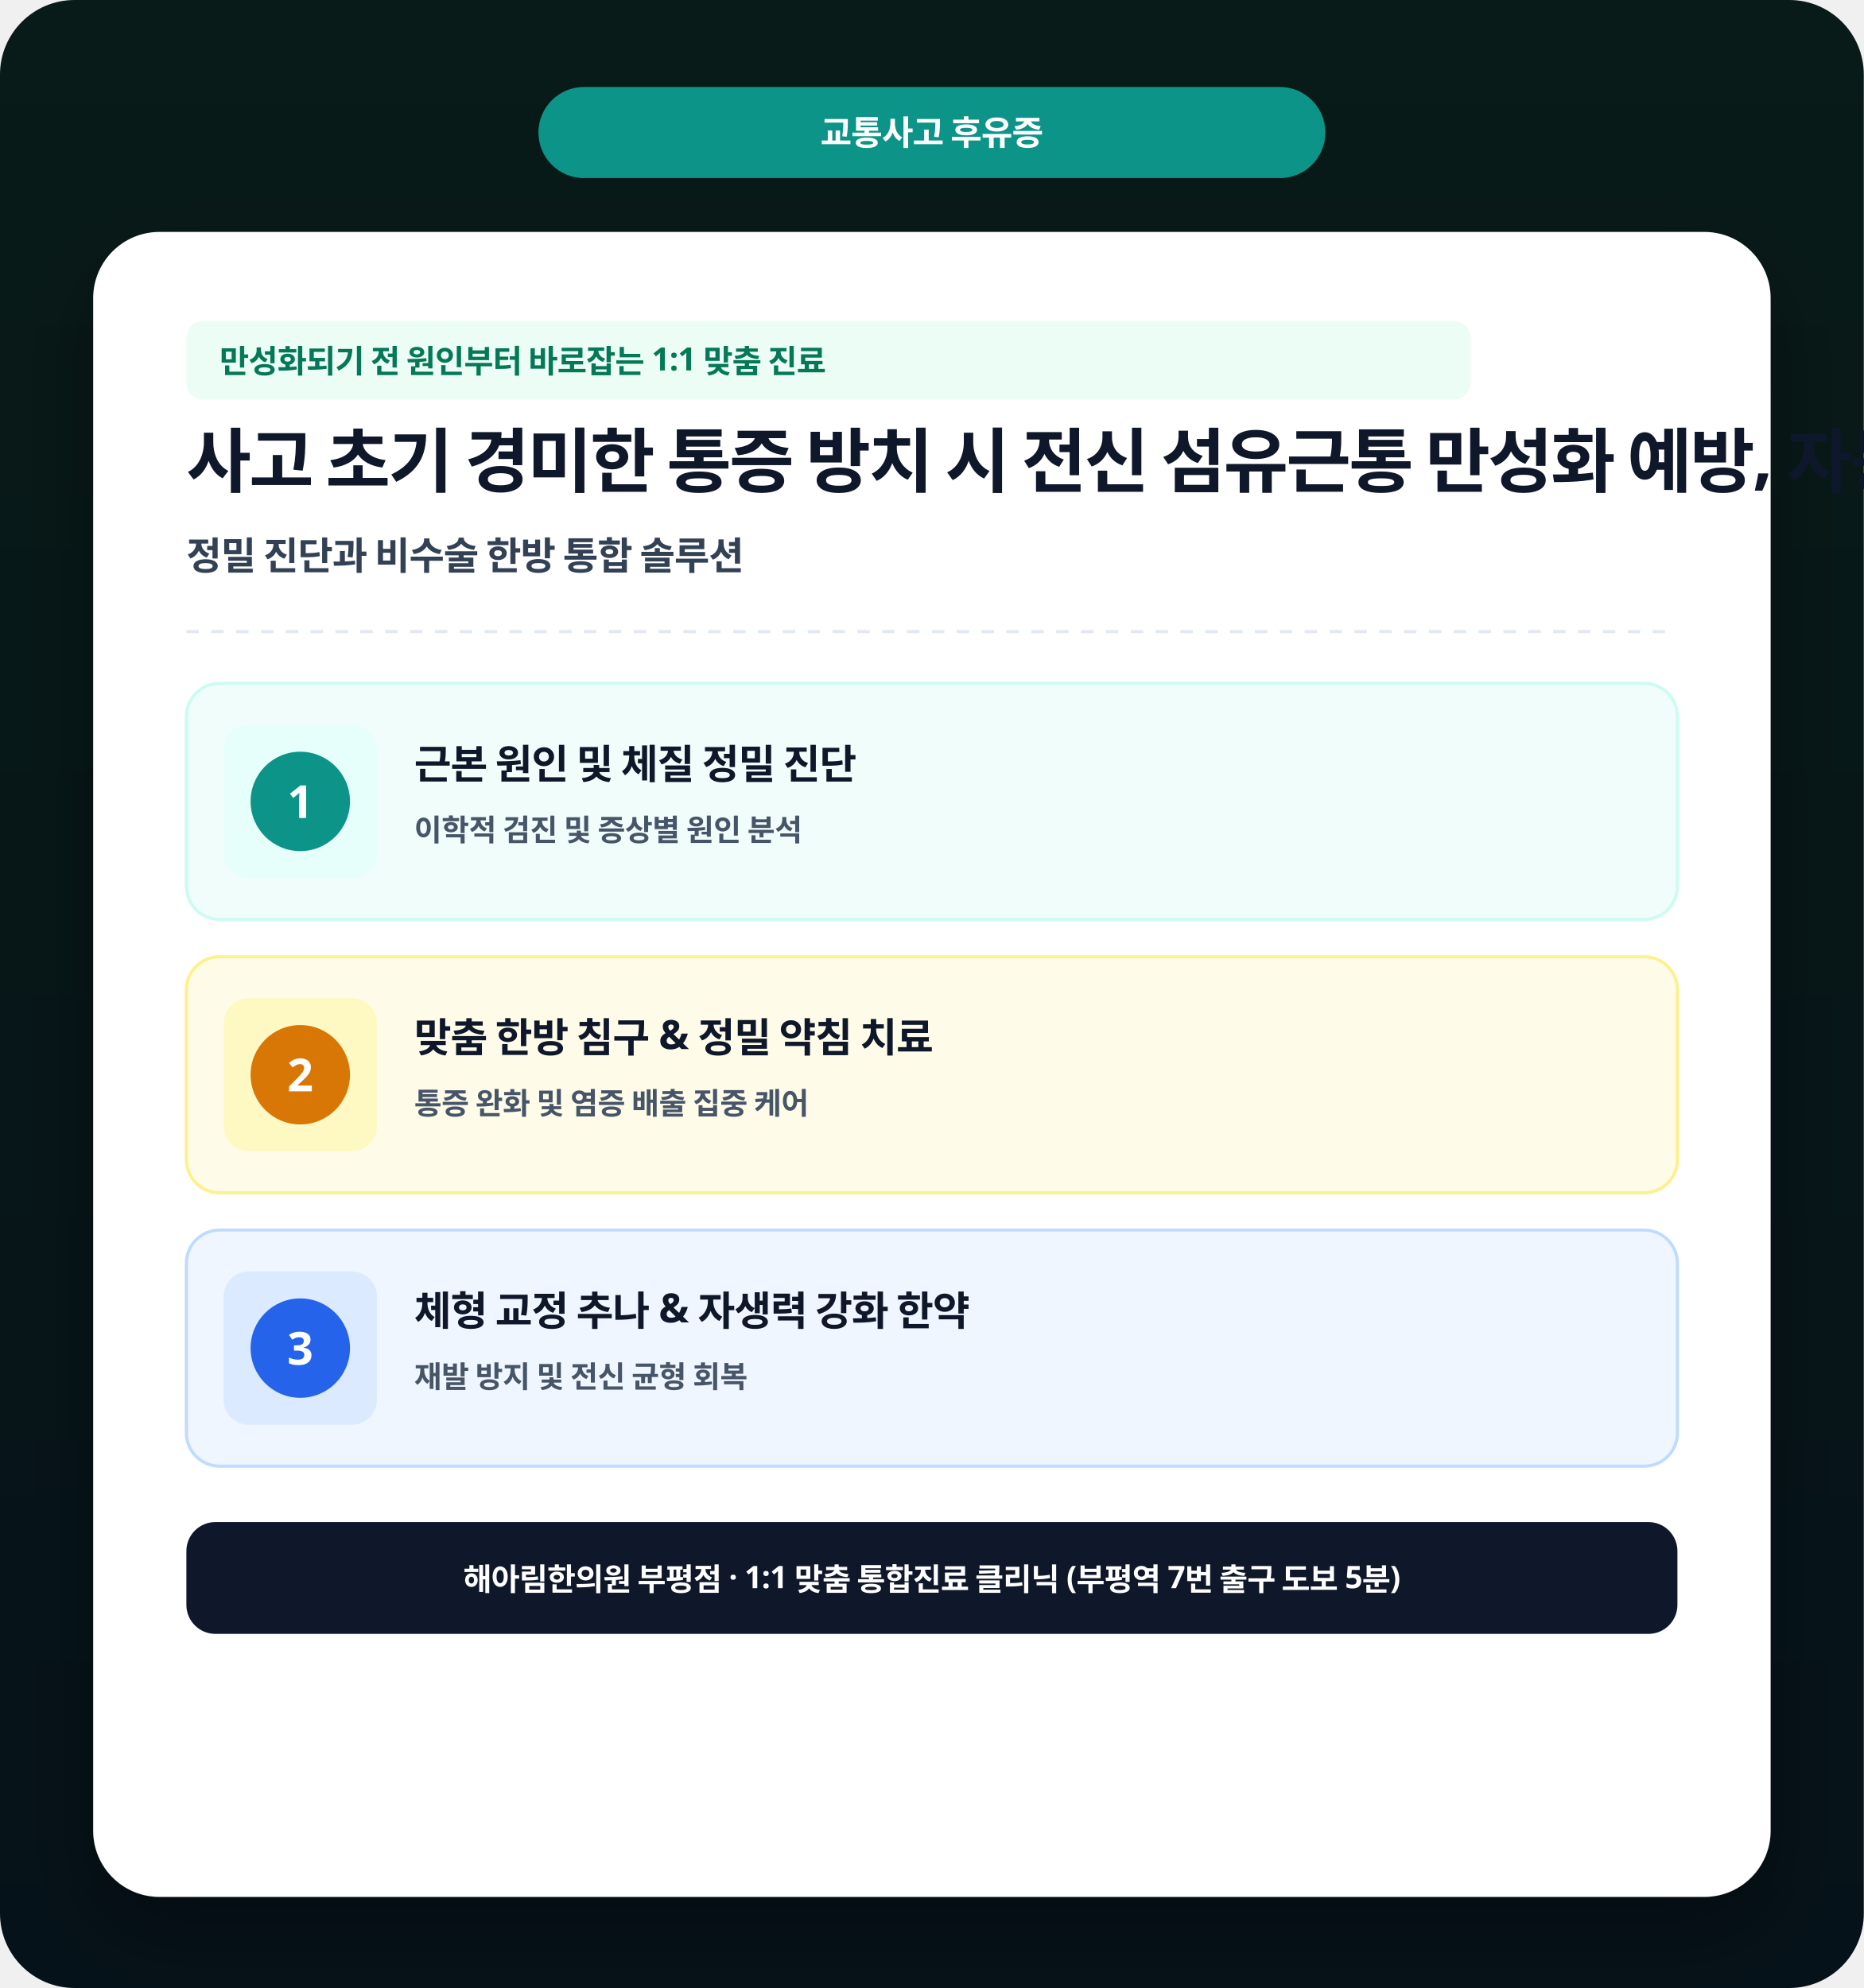
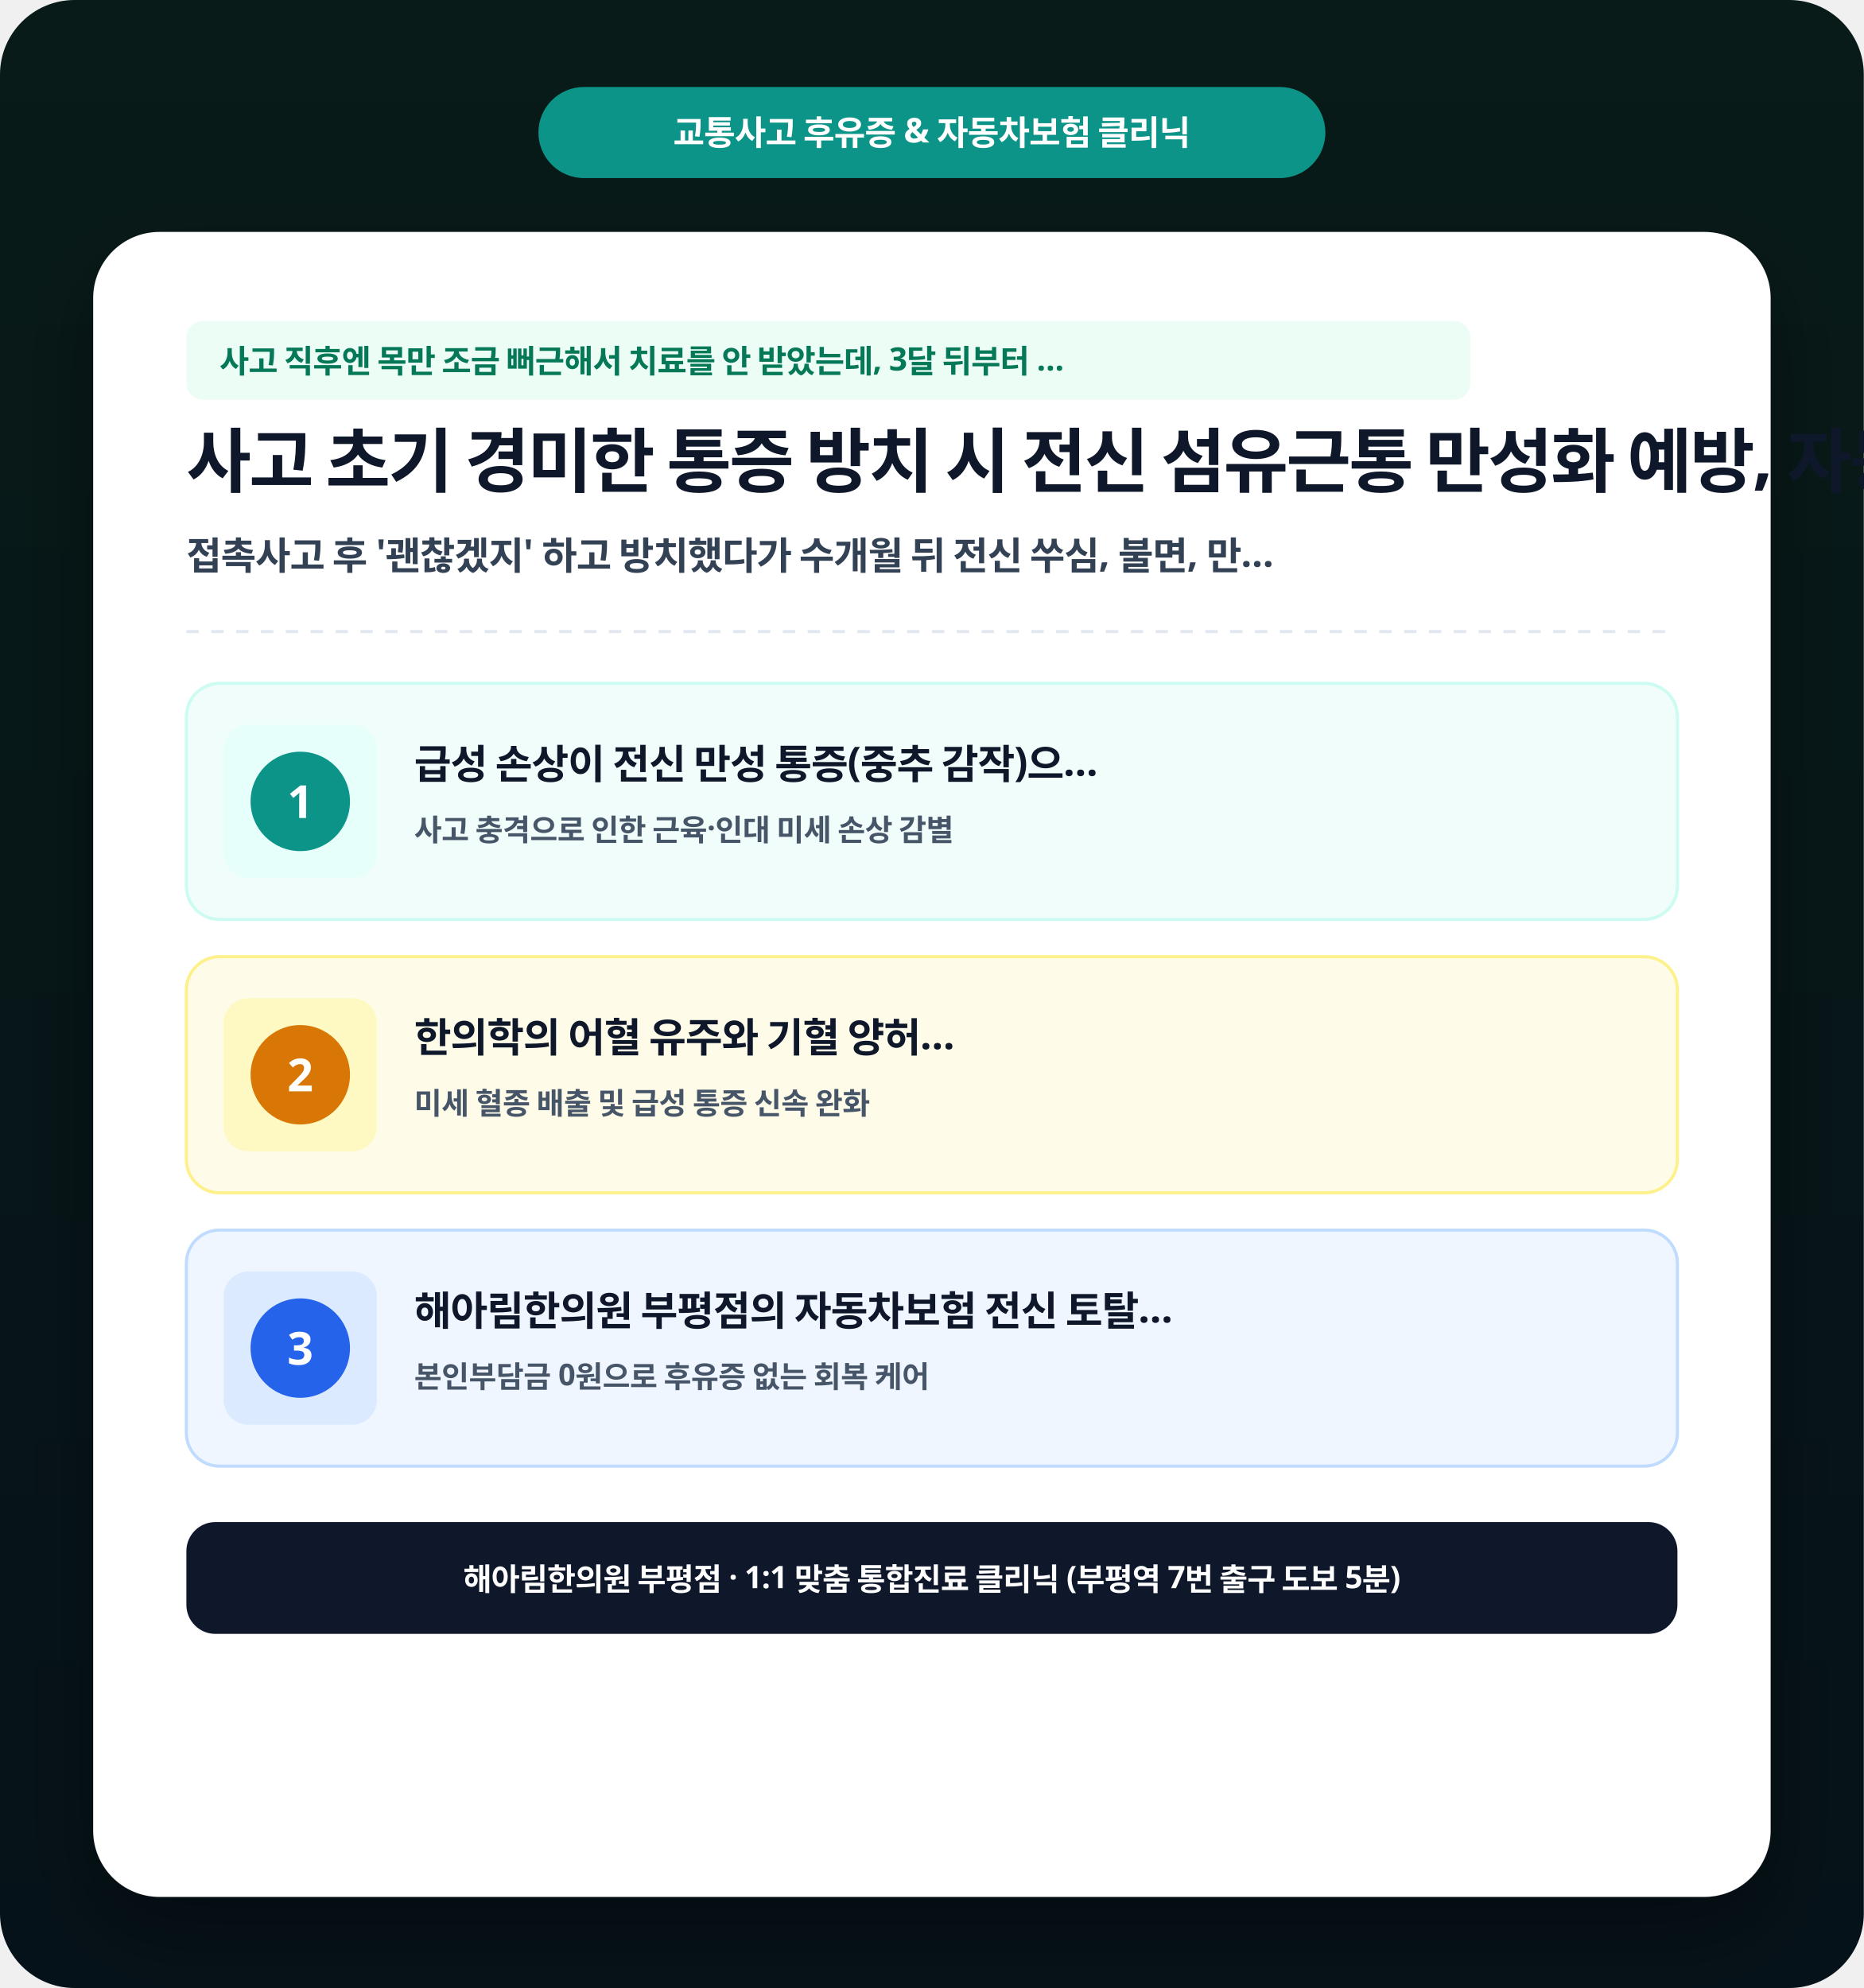
<svg xmlns="http://www.w3.org/2000/svg" width="900" height="960" viewBox="0 0 900 960">
  <defs>
    <linearGradient id="bgGrad" x1="0%" y1="0%" x2="0%" y2="100%">
      <stop offset="0%" stop-color="#081b18" />
      <stop offset="100%" stop-color="#061219" />
    </linearGradient>
    <filter id="cardShadow" x="-10%" y="-10%" width="120%" height="120%">
      <feDropShadow dx="0" dy="16" stdDeviation="20" flood-color="#000000" flood-opacity="0.35" />
    </filter>
  </defs>
  <rect x="0" y="0" width="900" height="960" rx="36" fill="url(#bgGrad)" />
  <g transform="translate(450, 64)">
    <rect x="-190" y="-22" width="380" height="44" rx="22" fill="#0d9488" />
    <text x="0" y="6" font-size="16.5" font-weight="900" fill="#ffffff" text-anchor="middle" font-family="Pretendard, 'Malgun Gothic', sans-serif" letter-spacing="-0.02em">
-       교통사고 후유증
+       교통사고 후유증 &amp; 자동차보험 클리닉
    </text>
  </g>
  <g filter="url(#cardShadow)">
    <rect x="45" y="112" width="810" height="804" rx="32" fill="#ffffff" />
  </g>
  <g transform="translate(90, 155)">
    <rect x="0" y="0" width="620" height="38" rx="8" fill="#ecfdf5" />
    <text x="16" y="25" font-size="15.5" font-weight="900" fill="#047857" font-family="Pretendard, 'Malgun Gothic', sans-serif" letter-spacing="-0.02em">
-       만성화되기 전 원인부터 바로잡는 1:1 맞춤 진료
+       사고 직후엔 목만 조금 뻐근해서 치료를 안 받았는데, 3달 뒤부터 …
    </text>
  </g>
  <g transform="translate(90, 235)">
    <text font-size="34" font-weight="900" fill="#0f172a" font-family="Pretendard, 'Malgun Gothic', sans-serif" letter-spacing="-0.03em">
      사고 초기 경미한 통증 방치 시 전신 섬유근통 만성화 예방, 자동차보험 한방 집중 치료
    </text>
  </g>
  <g transform="translate(90, 275)">
    <text font-size="18.5" font-weight="800" fill="#334155" font-family="Pretendard, 'Malgun Gothic', sans-serif" letter-spacing="-0.02em">
-       정밀 진단과 비수술 한방 통합 솔루션
+       접촉사고 후 '괜찮겠지' 하고 방치했다가 수개월 뒤 전신 쑤심, 불면, 만…
    </text>
  </g>
  <line x1="90" y1="305" x2="810" y2="305" stroke="#e2e8f0" stroke-width="1.5" stroke-dasharray="6,6" />
  <g transform="translate(90, 330)">
    <rect x="0" y="0" width="720" height="114" rx="16" fill="#f0fdfa" stroke="#ccfbf1" stroke-width="1.5" />
    <rect x="18" y="20" width="74" height="74" rx="12" fill="#e6fffa" />
    <circle cx="55" cy="57" r="24" fill="#0d9488" />
    <text x="55" y="65" font-size="22" font-weight="900" fill="#ffffff" text-anchor="middle" font-family="Pretendard, 'Malgun Gothic', sans-serif">1</text>
    <text x="110" y="46" font-size="19.5" font-weight="900" fill="#0f172a" font-family="Pretendard, 'Malgun Gothic', sans-serif" letter-spacing="-0.02em">
-       근본 원인 및 체질 정밀 진단
+       급성 손상이 전신 만성 통증(중추 감작)으…
    </text>
    <text x="110" y="76" font-size="14.5" font-weight="600" fill="#475569" font-family="Pretendard, 'Malgun Gothic', sans-serif" letter-spacing="-0.01em">
-       이학적 검진 및 증상별 원인 분석
+       사고 충격으로 인한 근육·인대 미세 손상 감별
    </text>
  </g>
  <g transform="translate(90, 462)">
    <rect x="0" y="0" width="720" height="114" rx="16" fill="#fefce8" stroke="#fef08a" stroke-width="1.5" />
    <rect x="18" y="20" width="74" height="74" rx="12" fill="#fef9c3" />
    <circle cx="55" cy="57" r="24" fill="#d97706" />
    <text x="55" y="65" font-size="22" font-weight="900" fill="#ffffff" text-anchor="middle" font-family="Pretendard, 'Malgun Gothic', sans-serif">2</text>
    <text x="110" y="46" font-size="19.5" font-weight="900" fill="#0f172a" font-family="Pretendard, 'Malgun Gothic', sans-serif" letter-spacing="-0.02em">
-       맞춤 한방 침구 &amp; 정밀 약침 치료
+       한의학의 어혈 유주와 기혈 양허…
    </text>
    <text x="110" y="76" font-size="14.5" font-weight="600" fill="#475569" font-family="Pretendard, 'Malgun Gothic', sans-serif" letter-spacing="-0.01em">
-       통증 완화 및 염증 배출 집중 케어
+       미세 혈종 배출 및 급성 통증 신속 완화
    </text>
  </g>
  <g transform="translate(90, 594)">
    <rect x="0" y="0" width="720" height="114" rx="16" fill="#eff6ff" stroke="#bfdbfe" stroke-width="1.5" />
    <rect x="18" y="20" width="74" height="74" rx="12" fill="#dbeafe" />
    <circle cx="55" cy="57" r="24" fill="#2563eb" />
    <text x="55" y="65" font-size="22" font-weight="900" fill="#ffffff" text-anchor="middle" font-family="Pretendard, 'Malgun Gothic', sans-serif">3</text>
    <text x="110" y="46" font-size="19.5" font-weight="900" fill="#0f172a" font-family="Pretendard, 'Malgun Gothic', sans-serif" letter-spacing="-0.02em">
-       체형 교정 추나 &amp; 자생력 강화 한약
+       해아림한의원 부평점의 자동차보험 전신 토탈…
    </text>
    <text x="110" y="76" font-size="14.5" font-weight="600" fill="#475569" font-family="Pretendard, 'Malgun Gothic', sans-serif" letter-spacing="-0.01em">
-       재발 방지 및 전신 균형 회복
+       본인부담금 0원으로 후유증 없는 회복 케어
    </text>
  </g>
  <g transform="translate(90, 735)">
    <rect x="0" y="0" width="720" height="54" rx="14" fill="#0f172a" />
    <text x="360" y="33" font-size="15" font-weight="800" fill="#ffffff" text-anchor="middle" font-family="Pretendard, 'Malgun Gothic', sans-serif" letter-spacing="-0.02em">
      해아림한의원 부평점 · 1:1 맞춤 통합진료 클리닉 (부평역 7번 출구 도보 5분)
    </text>
  </g>
</svg>
